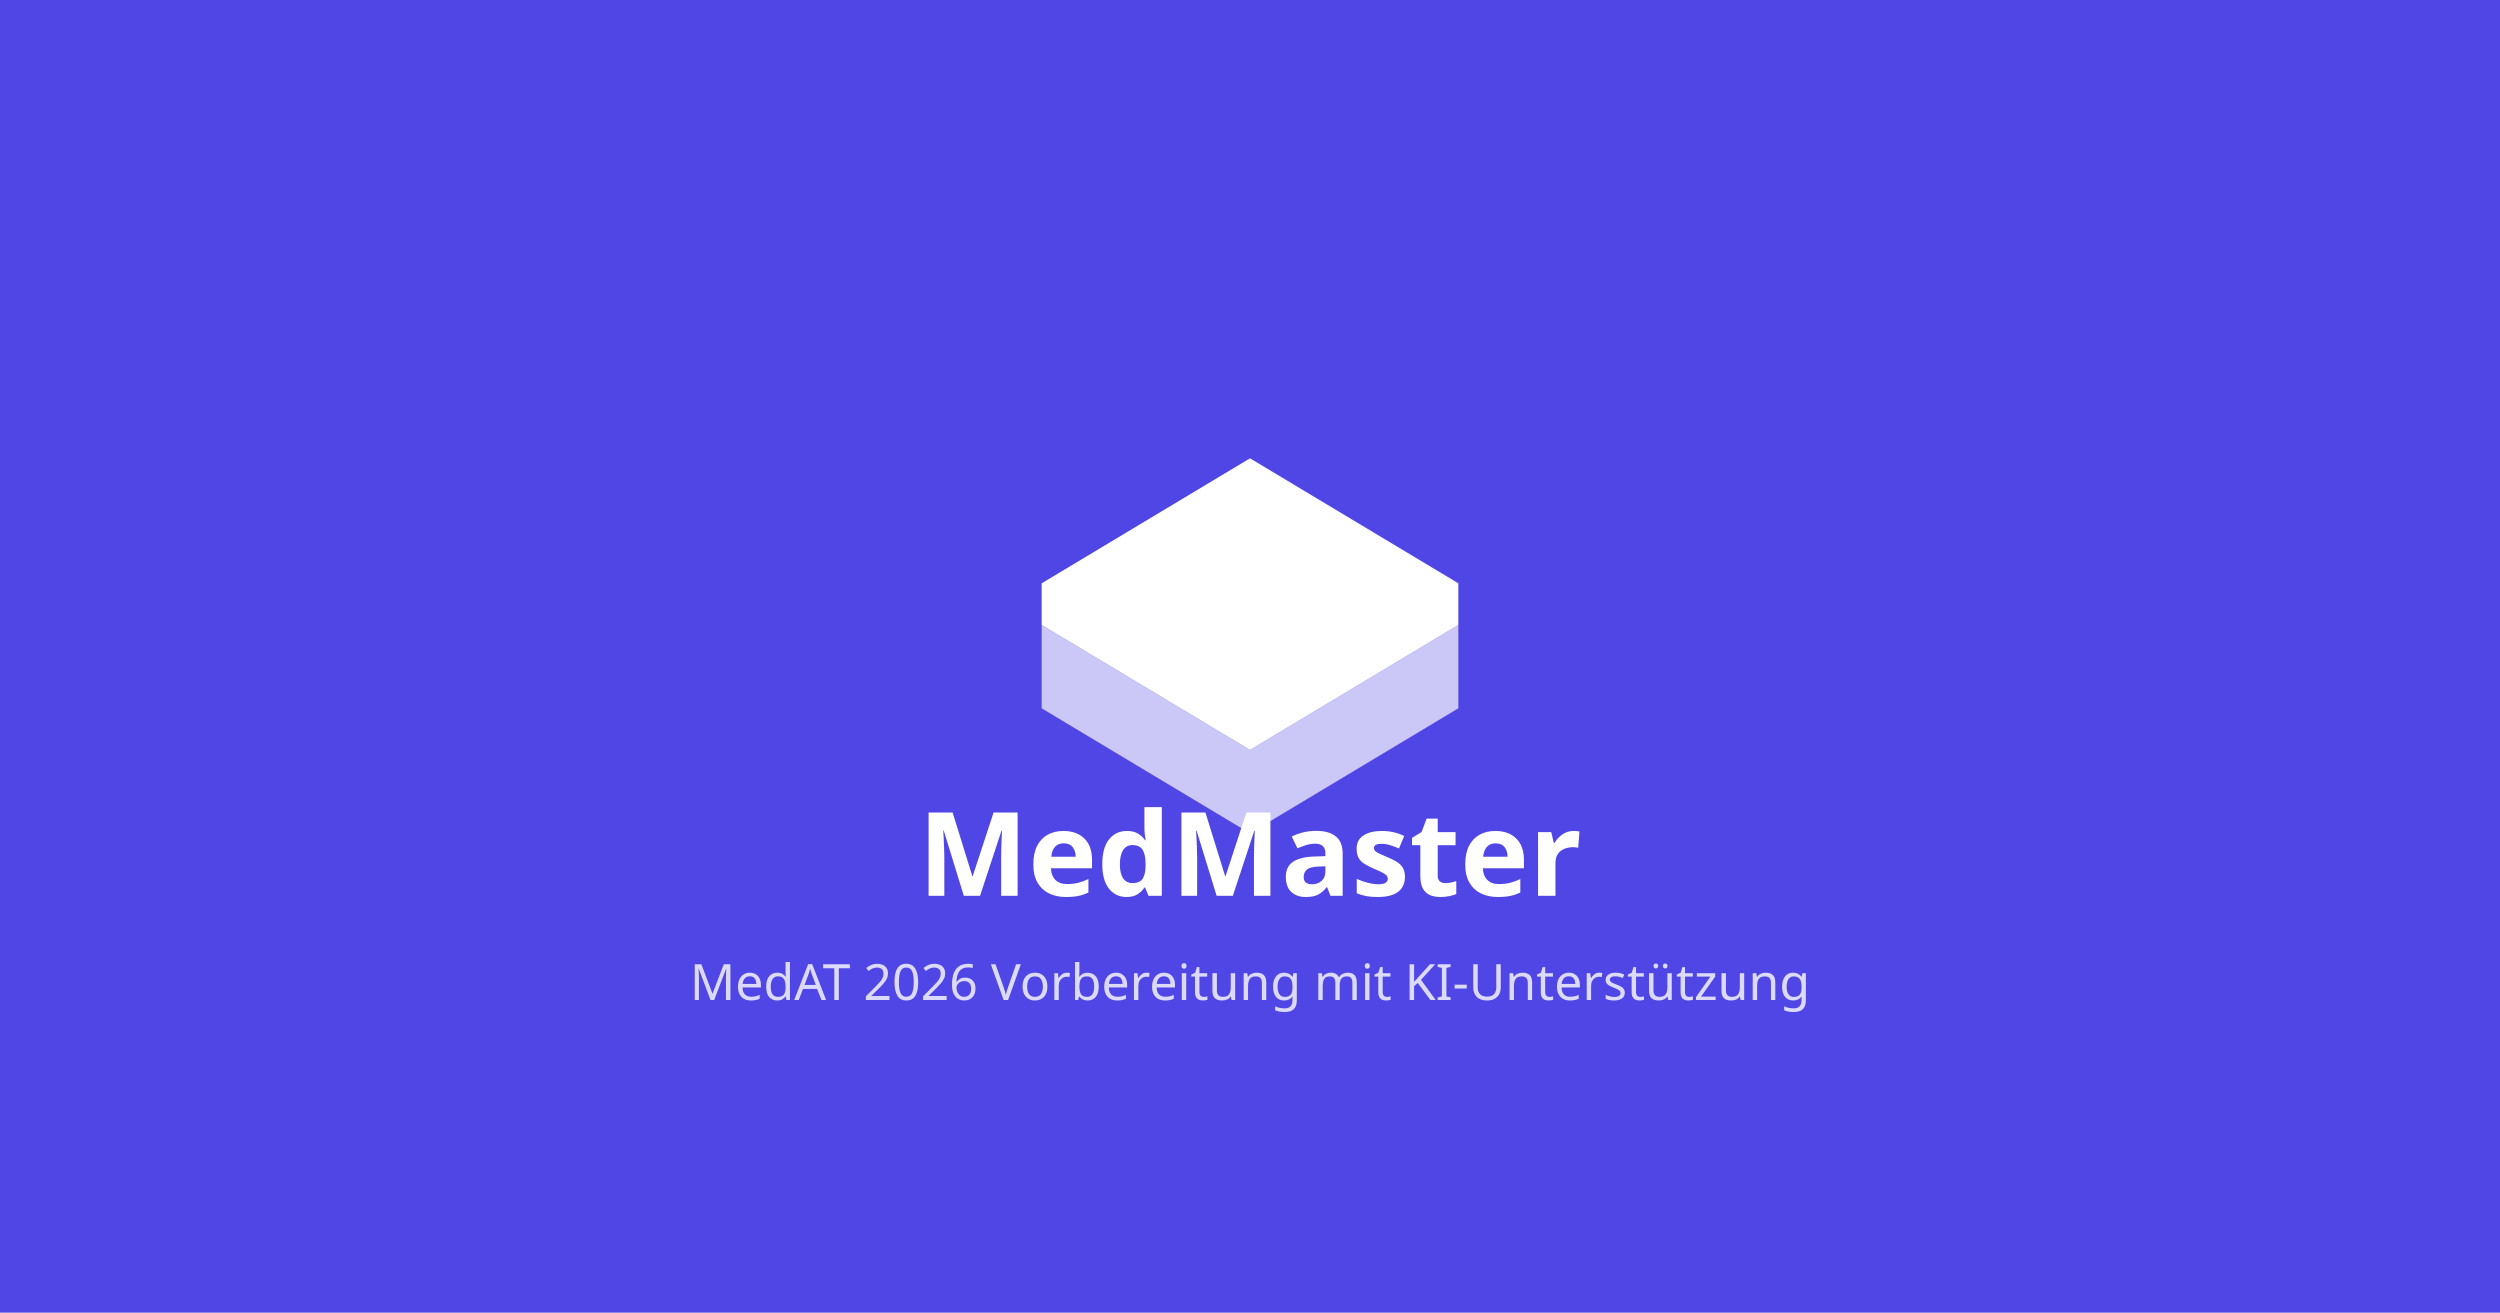
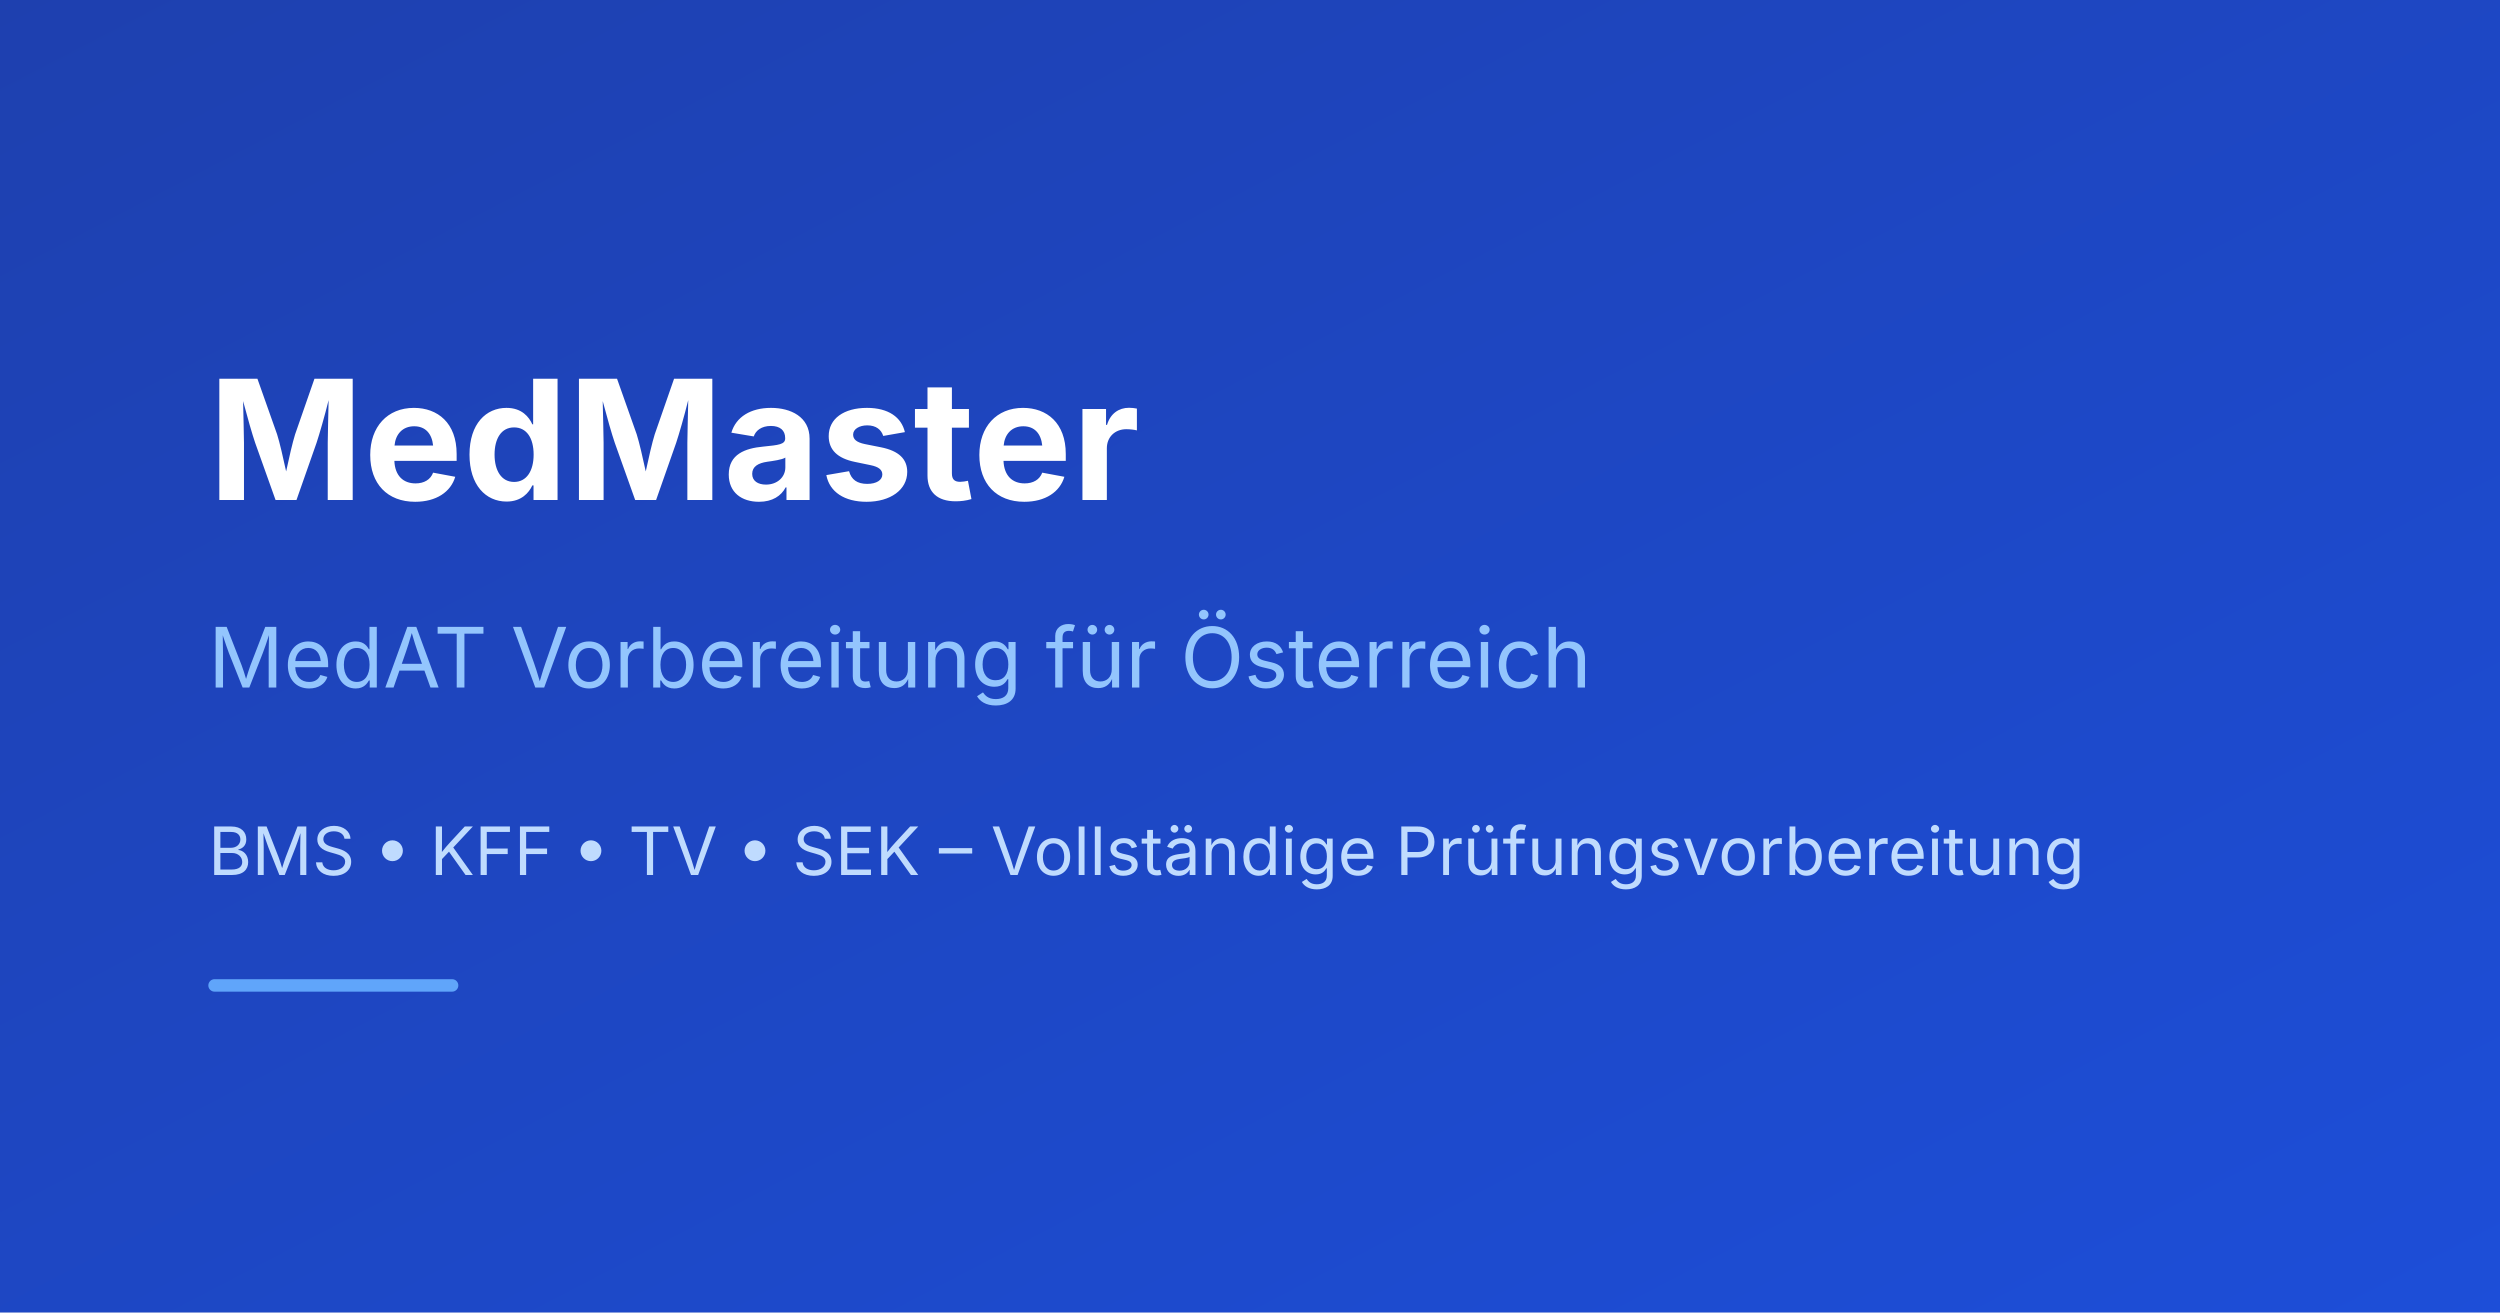
- <svg xmlns="http://www.w3.org/2000/svg" viewBox="0 0 1200 630" fill="none">
-   <rect width="1200" height="630" fill="#4F46E5" />
-   <rect width="1200" height="630" fill="url(#grad)" opacity="0.5" />
+ <svg xmlns="http://www.w3.org/2000/svg" width="1200" height="630">
  <defs>
-     <linearGradient id="grad" x1="0" y1="0" x2="1200" y2="630">
-       <stop offset="0%" stop-color="#4F46E5" />
-       <stop offset="100%" stop-color="#059669" />
+     <linearGradient id="bg" x1="0%" y1="0%" x2="100%" y2="100%">
+       <stop offset="0%" style="stop-color:#1e40af;stop-opacity:1" />
+       <stop offset="100%" style="stop-color:#1d4ed8;stop-opacity:1" />
    </linearGradient>
  </defs>
-   <path d="M600 220L500 280v20l100 60 100-60v-20L600 220z" fill="white" />
-   <path d="M500 300v40l100 60 100-60v-40l-100 60-100-60z" fill="white" opacity="0.7" />
-   <text x="600" y="430" text-anchor="middle" fill="white" font-family="system-ui, sans-serif" font-size="56" font-weight="800">MedMaster</text>
-   <text x="600" y="480" text-anchor="middle" fill="white" font-family="system-ui, sans-serif" font-size="24" opacity="0.8">MedAT 2026 Vorbereitung mit KI-Unterstützung</text>
+   <rect width="1200" height="630" fill="url(#bg)" />
+   <text x="100" y="240" font-family="system-ui, -apple-system, sans-serif" font-size="80" font-weight="bold" fill="white">MedMaster</text>
+   <text x="100" y="330" font-family="system-ui, -apple-system, sans-serif" font-size="40" fill="#93c5fd">MedAT Vorbereitung für Österreich</text>
+   <text x="100" y="420" font-family="system-ui, -apple-system, sans-serif" font-size="32" fill="#bfdbfe">BMS • KFF • TV • SEK – Vollständige Prüfungsvorbereitung</text>
+   <rect x="100" y="470" width="120" height="6" rx="3" fill="#60a5fa" />
</svg>
